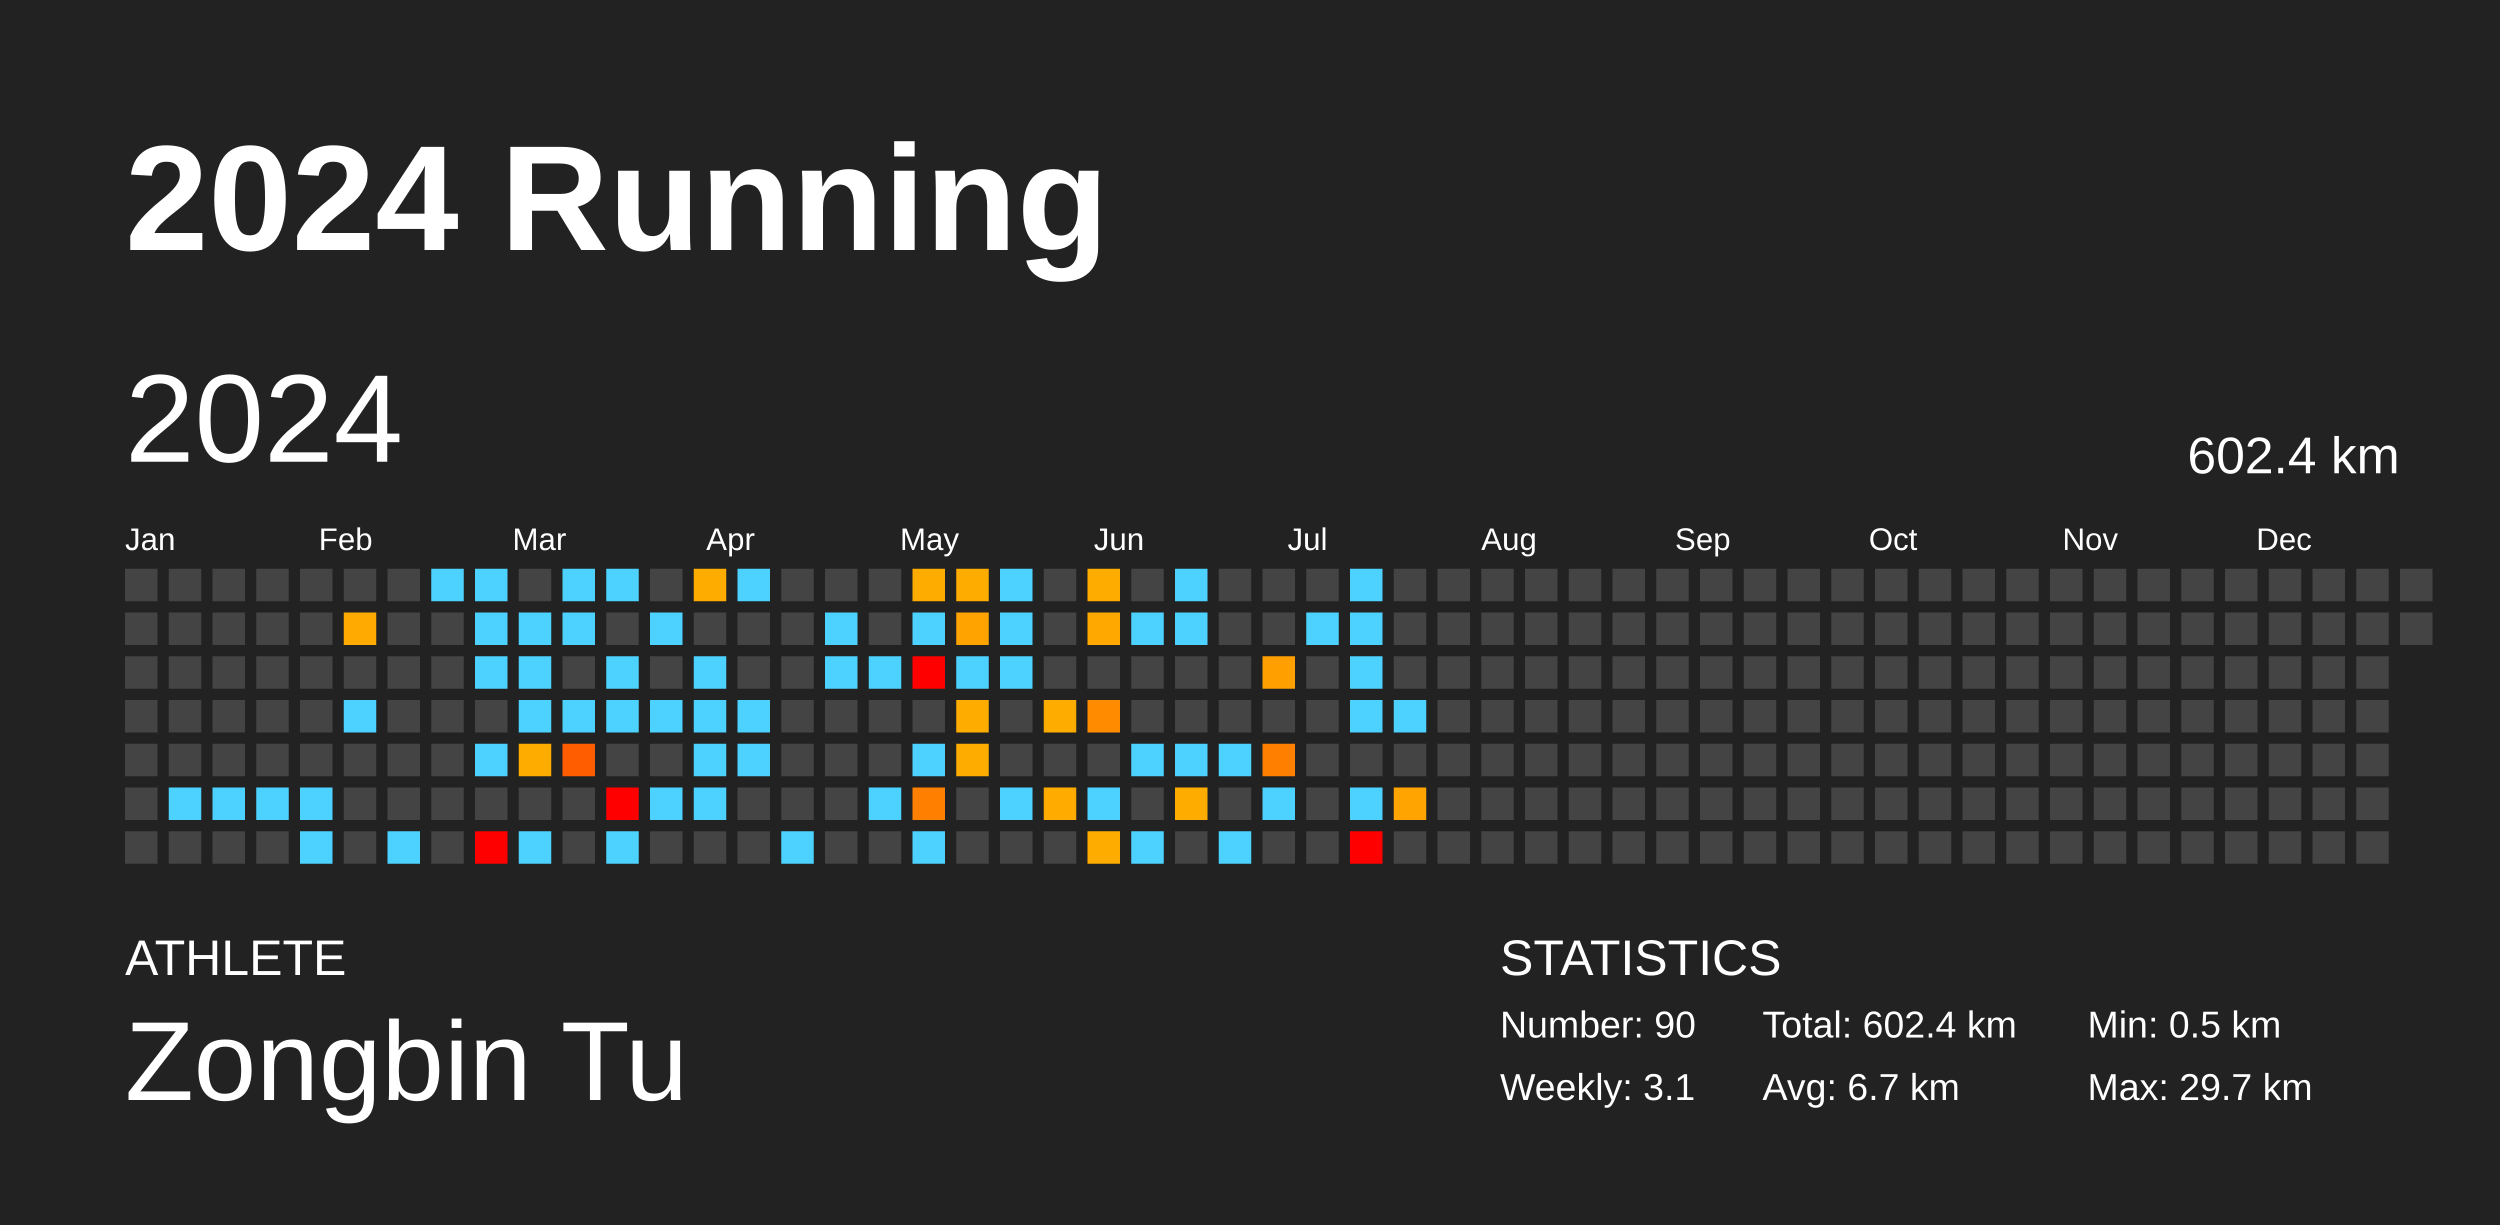
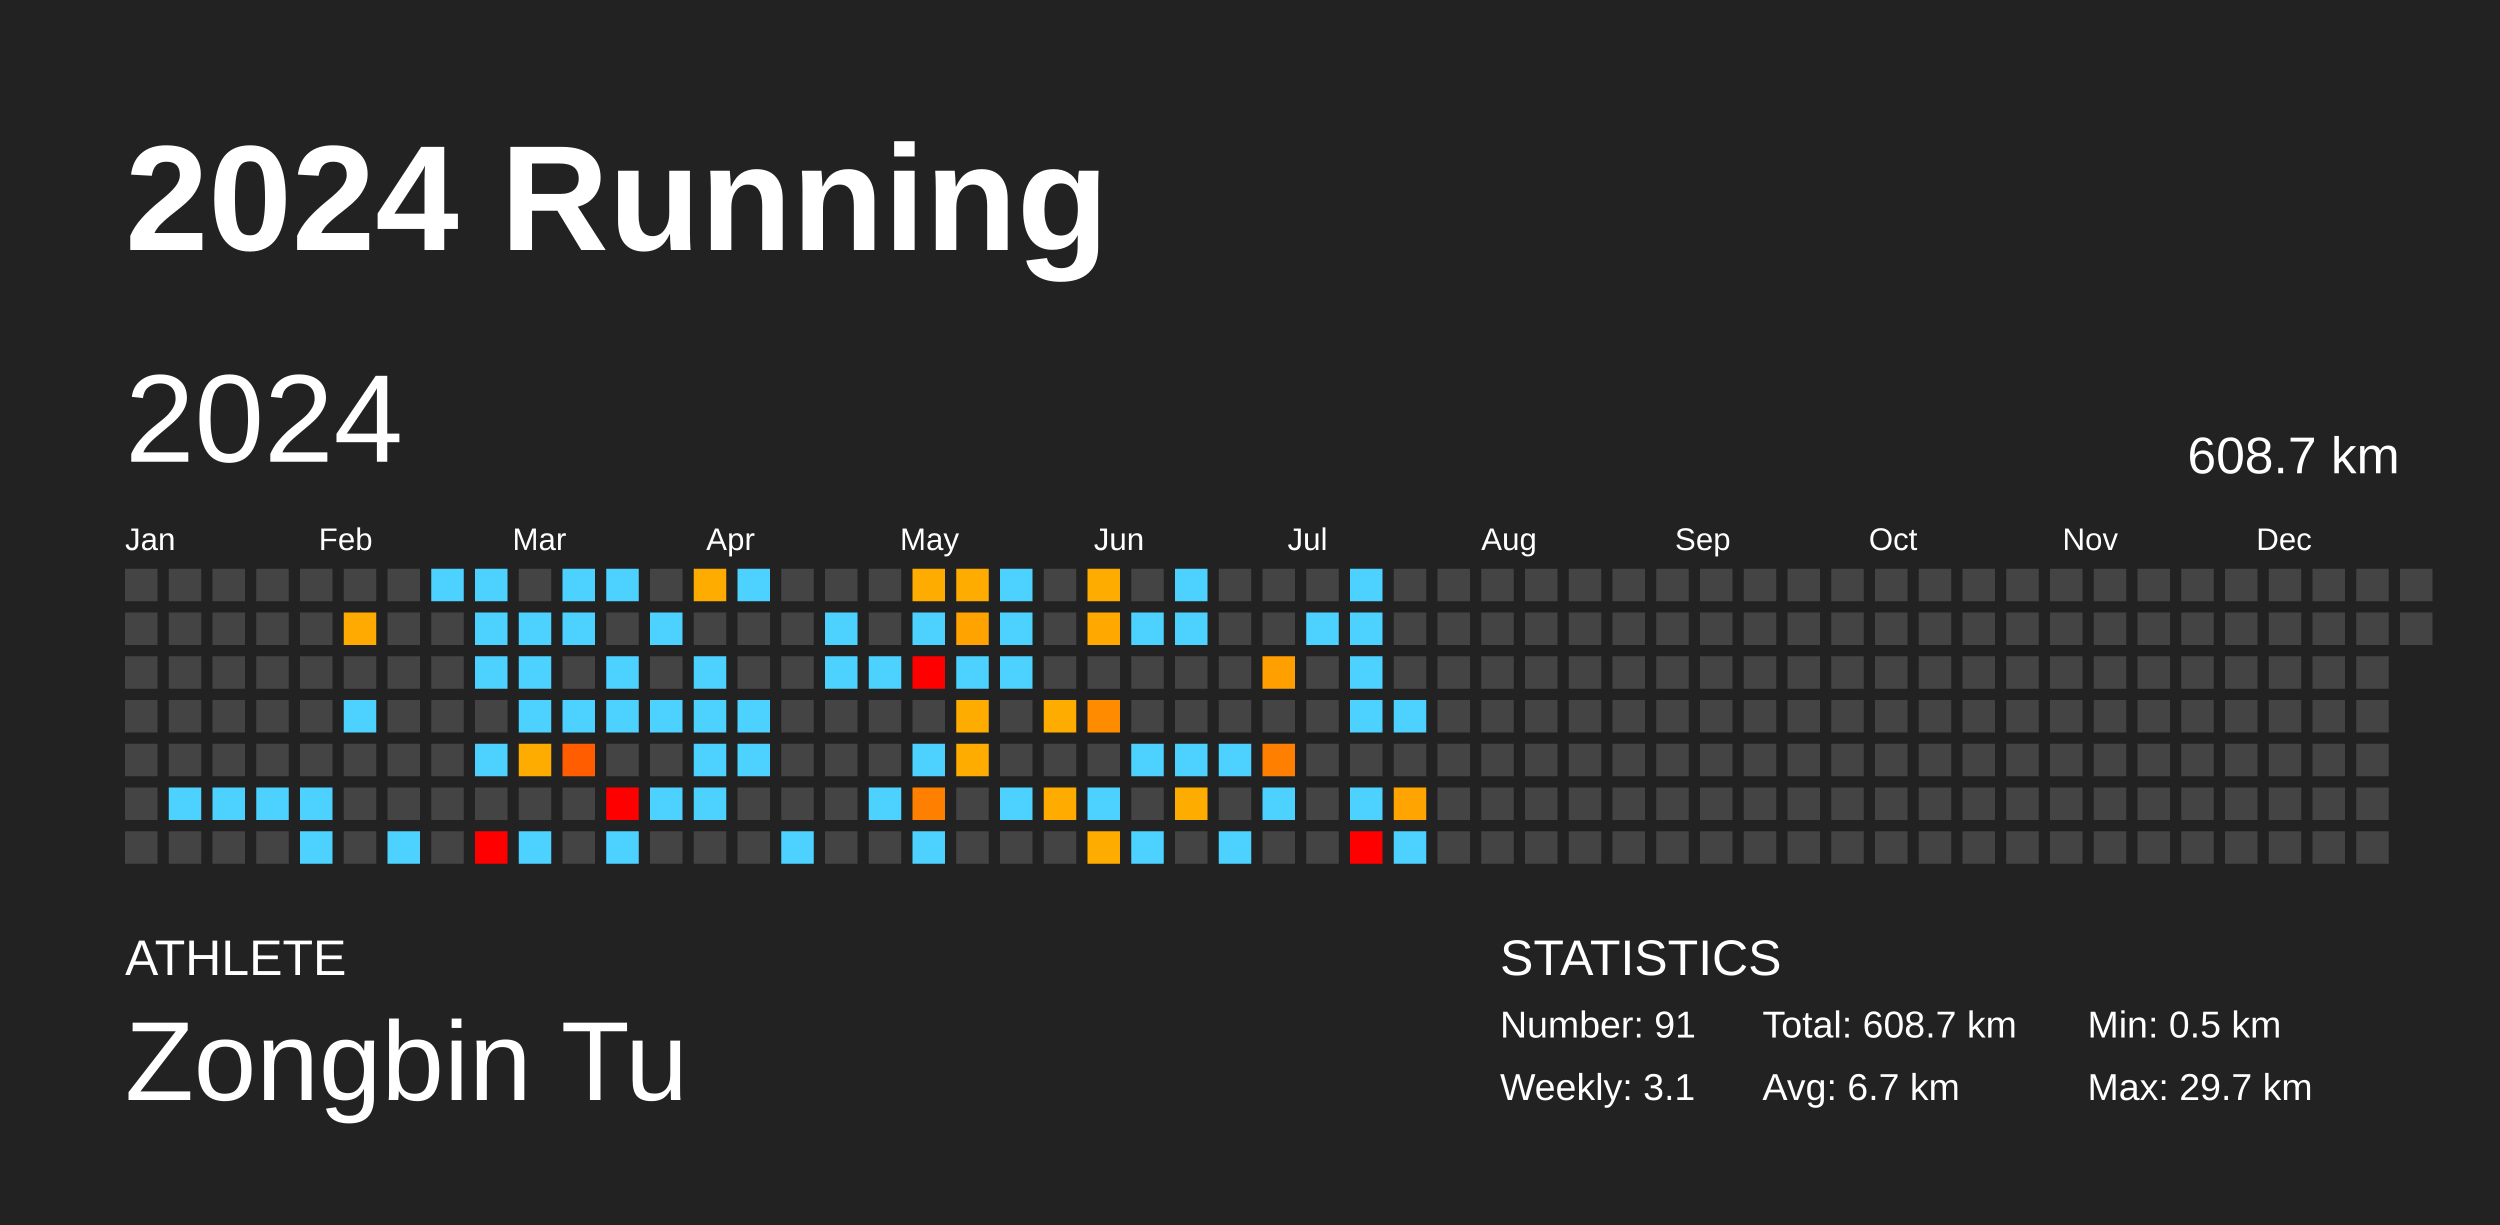
<svg xmlns="http://www.w3.org/2000/svg" baseProfile="full" height="98mm" version="1.1" viewBox="0,0,200,98" width="200mm">
  <defs />
  <rect fill="#222222" height="98" width="200" x="0" y="0" />
  <text fill="#FFFFFF" style="font-size:12px; font-family:Arial; font-weight:bold;" x="10" y="20">2024 Running</text>
  <text fill="#FFFFFF" style="font-size:4px; font-family:Arial" x="10" y="78">ATHLETE</text>
  <text fill="#FFFFFF" style="font-size:9px; font-family:Arial" x="10" y="88">Zongbin Tu</text>
  <text fill="#FFFFFF" style="font-size:4px; font-family:Arial" x="120" y="78">STATISTICS</text>
-   <text fill="#FFFFFF" style="font-size:3px; font-family:Arial" x="120" y="83">Number: 90</text>
+   <text fill="#FFFFFF" style="font-size:3px; font-family:Arial" x="120" y="83">Number: 91</text>
  <text fill="#FFFFFF" style="font-size:3px; font-family:Arial" x="120" y="88">Weekly: 3.1</text>
-   <text fill="#FFFFFF" style="font-size:3px; font-family:Arial" x="141" y="83">Total: 602.4 km</text>
+   <text fill="#FFFFFF" style="font-size:3px; font-family:Arial" x="141" y="83">Total: 608.7 km</text>
  <text fill="#FFFFFF" style="font-size:3px; font-family:Arial" x="141" y="88">Avg: 6.7 km</text>
  <text fill="#FFFFFF" style="font-size:3px; font-family:Arial" x="167" y="83">Min: 0.5 km</text>
  <text fill="#FFFFFF" style="font-size:3px; font-family:Arial" x="167" y="88">Max: 29.7 km</text>
  <text dominant-baseline="hanging" fill="#FFFFFF" style="font-size:10.0px; font-family:Arial;" x="10" y="30">2024</text>
-   <text dominant-baseline="hanging" fill="#FFFFFF" style="font-size:4.125px; font-family:Arial;" x="175" y="35">602.4 km</text>
+   <text dominant-baseline="hanging" fill="#FFFFFF" style="font-size:4.125px; font-family:Arial;" x="175" y="35">608.7 km</text>
  <text fill="#FFFFFF" style="font-size:2.5px; font-family:Arial" x="10.0" y="44">Jan</text>
  <text fill="#FFFFFF" style="font-size:2.5px; font-family:Arial" x="25.5" y="44">Feb</text>
  <text fill="#FFFFFF" style="font-size:2.5px; font-family:Arial" x="41.0" y="44">Mar</text>
  <text fill="#FFFFFF" style="font-size:2.5px; font-family:Arial" x="56.5" y="44">Apr</text>
  <text fill="#FFFFFF" style="font-size:2.5px; font-family:Arial" x="72.0" y="44">May</text>
  <text fill="#FFFFFF" style="font-size:2.5px; font-family:Arial" x="87.5" y="44">Jun</text>
  <text fill="#FFFFFF" style="font-size:2.5px; font-family:Arial" x="103.0" y="44">Jul</text>
  <text fill="#FFFFFF" style="font-size:2.5px; font-family:Arial" x="118.5" y="44">Aug</text>
  <text fill="#FFFFFF" style="font-size:2.5px; font-family:Arial" x="134.0" y="44">Sep</text>
  <text fill="#FFFFFF" style="font-size:2.5px; font-family:Arial" x="149.5" y="44">Oct</text>
  <text fill="#FFFFFF" style="font-size:2.5px; font-family:Arial" x="165.0" y="44">Nov</text>
  <text fill="#FFFFFF" style="font-size:2.5px; font-family:Arial" x="180.5" y="44">Dec</text>
  <rect fill="#444444" height="2.6" width="2.6" x="10.0" y="45.5" />
  <rect fill="#444444" height="2.6" width="2.6" x="10.0" y="49.0" />
  <rect fill="#444444" height="2.6" width="2.6" x="10.0" y="52.5" />
  <rect fill="#444444" height="2.6" width="2.6" x="10.0" y="56.0" />
  <rect fill="#444444" height="2.6" width="2.6" x="10.0" y="59.5" />
  <rect fill="#444444" height="2.6" width="2.6" x="10.0" y="63.0" />
  <rect fill="#444444" height="2.6" width="2.6" x="10.0" y="66.5" />
  <rect fill="#444444" height="2.6" width="2.6" x="13.5" y="45.5" />
  <rect fill="#444444" height="2.6" width="2.6" x="13.5" y="49.0" />
  <rect fill="#444444" height="2.6" width="2.6" x="13.5" y="52.5" />
  <rect fill="#444444" height="2.6" width="2.6" x="13.5" y="56.0" />
  <rect fill="#444444" height="2.6" width="2.6" x="13.5" y="59.5" />
  <rect fill="#4dd2ff" height="2.6" width="2.6" x="13.5" y="63.0" />
  <rect fill="#444444" height="2.6" width="2.6" x="13.5" y="66.5" />
  <rect fill="#444444" height="2.6" width="2.6" x="17.0" y="45.5" />
  <rect fill="#444444" height="2.6" width="2.6" x="17.0" y="49.0" />
  <rect fill="#444444" height="2.6" width="2.6" x="17.0" y="52.5" />
  <rect fill="#444444" height="2.6" width="2.6" x="17.0" y="56.0" />
  <rect fill="#444444" height="2.6" width="2.6" x="17.0" y="59.5" />
  <rect fill="#4dd2ff" height="2.6" width="2.6" x="17.0" y="63.0" />
  <rect fill="#444444" height="2.6" width="2.6" x="17.0" y="66.5" />
  <rect fill="#444444" height="2.6" width="2.6" x="20.5" y="45.5" />
  <rect fill="#444444" height="2.6" width="2.6" x="20.5" y="49.0" />
  <rect fill="#444444" height="2.6" width="2.6" x="20.5" y="52.5" />
  <rect fill="#444444" height="2.6" width="2.6" x="20.5" y="56.0" />
  <rect fill="#444444" height="2.6" width="2.6" x="20.5" y="59.5" />
  <rect fill="#4dd2ff" height="2.6" width="2.6" x="20.5" y="63.0" />
  <rect fill="#444444" height="2.6" width="2.6" x="20.5" y="66.5" />
  <rect fill="#444444" height="2.6" width="2.6" x="24.0" y="45.5" />
  <rect fill="#444444" height="2.6" width="2.6" x="24.0" y="49.0" />
  <rect fill="#444444" height="2.6" width="2.6" x="24.0" y="52.5" />
  <rect fill="#444444" height="2.6" width="2.6" x="24.0" y="56.0" />
  <rect fill="#444444" height="2.6" width="2.6" x="24.0" y="59.5" />
  <rect fill="#4dd2ff" height="2.6" width="2.6" x="24.0" y="63.0" />
  <rect fill="#4dd2ff" height="2.6" width="2.6" x="24.0" y="66.5" />
  <rect fill="#444444" height="2.6" width="2.6" x="27.5" y="45.5" />
  <rect fill="#ffaa00" height="2.6" width="2.6" x="27.5" y="49.0" />
  <rect fill="#444444" height="2.6" width="2.6" x="27.5" y="52.5" />
  <rect fill="#4dd2ff" height="2.6" width="2.6" x="27.5" y="56.0" />
  <rect fill="#444444" height="2.6" width="2.6" x="27.5" y="59.5" />
  <rect fill="#444444" height="2.6" width="2.6" x="27.5" y="63.0" />
  <rect fill="#444444" height="2.6" width="2.6" x="27.5" y="66.5" />
  <rect fill="#444444" height="2.6" width="2.6" x="31.0" y="45.5" />
  <rect fill="#444444" height="2.6" width="2.6" x="31.0" y="49.0" />
  <rect fill="#444444" height="2.6" width="2.6" x="31.0" y="52.5" />
  <rect fill="#444444" height="2.6" width="2.6" x="31.0" y="56.0" />
  <rect fill="#444444" height="2.6" width="2.6" x="31.0" y="59.5" />
  <rect fill="#444444" height="2.6" width="2.6" x="31.0" y="63.0" />
  <rect fill="#4dd2ff" height="2.6" width="2.6" x="31.0" y="66.5" />
  <rect fill="#4dd2ff" height="2.6" width="2.6" x="34.5" y="45.5" />
  <rect fill="#444444" height="2.6" width="2.6" x="34.5" y="49.0" />
  <rect fill="#444444" height="2.6" width="2.6" x="34.5" y="52.5" />
  <rect fill="#444444" height="2.6" width="2.6" x="34.5" y="56.0" />
  <rect fill="#444444" height="2.6" width="2.6" x="34.5" y="59.5" />
  <rect fill="#444444" height="2.6" width="2.6" x="34.5" y="63.0" />
  <rect fill="#444444" height="2.6" width="2.6" x="34.5" y="66.5" />
  <rect fill="#4dd2ff" height="2.6" width="2.6" x="38.0" y="45.5" />
  <rect fill="#4dd2ff" height="2.6" width="2.6" x="38.0" y="49.0" />
  <rect fill="#4dd2ff" height="2.6" width="2.6" x="38.0" y="52.5" />
  <rect fill="#444444" height="2.6" width="2.6" x="38.0" y="56.0" />
  <rect fill="#4dd2ff" height="2.6" width="2.6" x="38.0" y="59.5" />
  <rect fill="#444444" height="2.6" width="2.6" x="38.0" y="63.0" />
  <rect fill="red" height="2.6" width="2.6" x="38.0" y="66.5" />
  <rect fill="#444444" height="2.6" width="2.6" x="41.5" y="45.5" />
  <rect fill="#4dd2ff" height="2.6" width="2.6" x="41.5" y="49.0" />
  <rect fill="#4dd2ff" height="2.6" width="2.6" x="41.5" y="52.5" />
  <rect fill="#4dd2ff" height="2.6" width="2.6" x="41.5" y="56.0" />
  <rect fill="#ffac00" height="2.6" width="2.6" x="41.5" y="59.5" />
  <rect fill="#444444" height="2.6" width="2.6" x="41.5" y="63.0" />
  <rect fill="#4dd2ff" height="2.6" width="2.6" x="41.5" y="66.5" />
  <rect fill="#4dd2ff" height="2.6" width="2.6" x="45.0" y="45.5" />
  <rect fill="#4dd2ff" height="2.6" width="2.6" x="45.0" y="49.0" />
  <rect fill="#444444" height="2.6" width="2.6" x="45.0" y="52.5" />
  <rect fill="#4dd2ff" height="2.6" width="2.6" x="45.0" y="56.0" />
  <rect fill="#ff5d00" height="2.6" width="2.6" x="45.0" y="59.5" />
  <rect fill="#444444" height="2.6" width="2.6" x="45.0" y="63.0" />
  <rect fill="#444444" height="2.6" width="2.6" x="45.0" y="66.5" />
  <rect fill="#4dd2ff" height="2.6" width="2.6" x="48.5" y="45.5" />
  <rect fill="#444444" height="2.6" width="2.6" x="48.5" y="49.0" />
  <rect fill="#4dd2ff" height="2.6" width="2.6" x="48.5" y="52.5" />
  <rect fill="#4dd2ff" height="2.6" width="2.6" x="48.5" y="56.0" />
  <rect fill="#444444" height="2.6" width="2.6" x="48.5" y="59.5" />
  <rect fill="red" height="2.6" width="2.6" x="48.5" y="63.0" />
  <rect fill="#4dd2ff" height="2.6" width="2.6" x="48.5" y="66.5" />
  <rect fill="#444444" height="2.6" width="2.6" x="52.0" y="45.5" />
  <rect fill="#4dd2ff" height="2.6" width="2.6" x="52.0" y="49.0" />
  <rect fill="#444444" height="2.6" width="2.6" x="52.0" y="52.5" />
  <rect fill="#4dd2ff" height="2.6" width="2.6" x="52.0" y="56.0" />
  <rect fill="#444444" height="2.6" width="2.6" x="52.0" y="59.5" />
  <rect fill="#4dd2ff" height="2.6" width="2.6" x="52.0" y="63.0" />
  <rect fill="#444444" height="2.6" width="2.6" x="52.0" y="66.5" />
  <rect fill="#ffac00" height="2.6" width="2.6" x="55.5" y="45.5" />
  <rect fill="#444444" height="2.6" width="2.6" x="55.5" y="49.0" />
  <rect fill="#4dd2ff" height="2.6" width="2.6" x="55.5" y="52.5" />
  <rect fill="#4dd2ff" height="2.6" width="2.6" x="55.5" y="56.0" />
  <rect fill="#4dd2ff" height="2.6" width="2.6" x="55.5" y="59.5" />
  <rect fill="#4dd2ff" height="2.6" width="2.6" x="55.5" y="63.0" />
  <rect fill="#444444" height="2.6" width="2.6" x="55.5" y="66.5" />
  <rect fill="#4dd2ff" height="2.6" width="2.6" x="59.0" y="45.5" />
  <rect fill="#444444" height="2.6" width="2.6" x="59.0" y="49.0" />
  <rect fill="#444444" height="2.6" width="2.6" x="59.0" y="52.5" />
  <rect fill="#4dd2ff" height="2.6" width="2.6" x="59.0" y="56.0" />
  <rect fill="#4dd2ff" height="2.6" width="2.6" x="59.0" y="59.5" />
  <rect fill="#444444" height="2.6" width="2.6" x="59.0" y="63.0" />
  <rect fill="#444444" height="2.6" width="2.6" x="59.0" y="66.5" />
  <rect fill="#444444" height="2.6" width="2.6" x="62.5" y="45.5" />
  <rect fill="#444444" height="2.6" width="2.6" x="62.5" y="49.0" />
  <rect fill="#444444" height="2.6" width="2.6" x="62.5" y="52.5" />
  <rect fill="#444444" height="2.6" width="2.6" x="62.5" y="56.0" />
  <rect fill="#444444" height="2.6" width="2.6" x="62.5" y="59.5" />
  <rect fill="#444444" height="2.6" width="2.6" x="62.5" y="63.0" />
  <rect fill="#4dd2ff" height="2.6" width="2.6" x="62.5" y="66.5" />
  <rect fill="#444444" height="2.6" width="2.6" x="66.0" y="45.5" />
  <rect fill="#4dd2ff" height="2.6" width="2.6" x="66.0" y="49.0" />
  <rect fill="#4dd2ff" height="2.6" width="2.6" x="66.0" y="52.5" />
  <rect fill="#444444" height="2.6" width="2.6" x="66.0" y="56.0" />
  <rect fill="#444444" height="2.6" width="2.6" x="66.0" y="59.5" />
  <rect fill="#444444" height="2.6" width="2.6" x="66.0" y="63.0" />
  <rect fill="#444444" height="2.6" width="2.6" x="66.0" y="66.5" />
  <rect fill="#444444" height="2.6" width="2.6" x="69.5" y="45.5" />
  <rect fill="#444444" height="2.6" width="2.6" x="69.5" y="49.0" />
  <rect fill="#4dd2ff" height="2.6" width="2.6" x="69.5" y="52.5" />
  <rect fill="#444444" height="2.6" width="2.6" x="69.5" y="56.0" />
  <rect fill="#444444" height="2.6" width="2.6" x="69.5" y="59.5" />
  <rect fill="#4dd2ff" height="2.6" width="2.6" x="69.5" y="63.0" />
  <rect fill="#444444" height="2.6" width="2.6" x="69.5" y="66.5" />
  <rect fill="#ffac00" height="2.6" width="2.6" x="73.0" y="45.5" />
  <rect fill="#4dd2ff" height="2.6" width="2.6" x="73.0" y="49.0" />
  <rect fill="red" height="2.6" width="2.6" x="73.0" y="52.5" />
  <rect fill="#444444" height="2.6" width="2.6" x="73.0" y="56.0" />
  <rect fill="#4dd2ff" height="2.6" width="2.6" x="73.0" y="59.5" />
  <rect fill="#ff8000" height="2.6" width="2.6" x="73.0" y="63.0" />
  <rect fill="#4dd2ff" height="2.6" width="2.6" x="73.0" y="66.5" />
  <rect fill="#ffac00" height="2.6" width="2.6" x="76.5" y="45.5" />
  <rect fill="#ffa300" height="2.6" width="2.6" x="76.5" y="49.0" />
  <rect fill="#4dd2ff" height="2.6" width="2.6" x="76.5" y="52.5" />
  <rect fill="#ffac00" height="2.6" width="2.6" x="76.5" y="56.0" />
  <rect fill="#ffac00" height="2.6" width="2.6" x="76.5" y="59.5" />
  <rect fill="#444444" height="2.6" width="2.6" x="76.5" y="63.0" />
  <rect fill="#444444" height="2.6" width="2.6" x="76.5" y="66.5" />
  <rect fill="#4dd2ff" height="2.6" width="2.6" x="80.0" y="45.5" />
  <rect fill="#4dd2ff" height="2.6" width="2.6" x="80.0" y="49.0" />
  <rect fill="#4dd2ff" height="2.6" width="2.6" x="80.0" y="52.5" />
  <rect fill="#444444" height="2.6" width="2.6" x="80.0" y="56.0" />
  <rect fill="#444444" height="2.6" width="2.6" x="80.0" y="59.5" />
  <rect fill="#4dd2ff" height="2.6" width="2.6" x="80.0" y="63.0" />
  <rect fill="#444444" height="2.6" width="2.6" x="80.0" y="66.5" />
  <rect fill="#444444" height="2.6" width="2.6" x="83.5" y="45.5" />
  <rect fill="#444444" height="2.6" width="2.6" x="83.5" y="49.0" />
  <rect fill="#444444" height="2.6" width="2.6" x="83.5" y="52.5" />
  <rect fill="#ffac00" height="2.6" width="2.6" x="83.5" y="56.0" />
  <rect fill="#444444" height="2.6" width="2.6" x="83.5" y="59.5" />
  <rect fill="#ffab00" height="2.6" width="2.6" x="83.5" y="63.0" />
  <rect fill="#444444" height="2.6" width="2.6" x="83.5" y="66.5" />
  <rect fill="#ffac00" height="2.6" width="2.6" x="87.0" y="45.5" />
  <rect fill="#ffa900" height="2.6" width="2.6" x="87.0" y="49.0" />
  <rect fill="#444444" height="2.6" width="2.6" x="87.0" y="52.5" />
  <rect fill="#ff8c00" height="2.6" width="2.6" x="87.0" y="56.0" />
  <rect fill="#444444" height="2.6" width="2.6" x="87.0" y="59.5" />
  <rect fill="#4dd2ff" height="2.6" width="2.6" x="87.0" y="63.0" />
  <rect fill="#ffac00" height="2.6" width="2.6" x="87.0" y="66.5" />
  <rect fill="#444444" height="2.6" width="2.6" x="90.5" y="45.5" />
  <rect fill="#4dd2ff" height="2.6" width="2.6" x="90.5" y="49.0" />
  <rect fill="#444444" height="2.6" width="2.6" x="90.5" y="52.5" />
  <rect fill="#444444" height="2.6" width="2.6" x="90.5" y="56.0" />
  <rect fill="#4dd2ff" height="2.6" width="2.6" x="90.5" y="59.5" />
  <rect fill="#444444" height="2.6" width="2.6" x="90.5" y="63.0" />
  <rect fill="#4dd2ff" height="2.6" width="2.6" x="90.5" y="66.5" />
  <rect fill="#4dd2ff" height="2.6" width="2.6" x="94.0" y="45.5" />
  <rect fill="#4dd2ff" height="2.6" width="2.6" x="94.0" y="49.0" />
  <rect fill="#444444" height="2.6" width="2.6" x="94.0" y="52.5" />
  <rect fill="#444444" height="2.6" width="2.6" x="94.0" y="56.0" />
  <rect fill="#4dd2ff" height="2.6" width="2.6" x="94.0" y="59.5" />
  <rect fill="#ffac00" height="2.6" width="2.6" x="94.0" y="63.0" />
  <rect fill="#444444" height="2.6" width="2.6" x="94.0" y="66.5" />
  <rect fill="#444444" height="2.6" width="2.6" x="97.5" y="45.5" />
  <rect fill="#444444" height="2.6" width="2.6" x="97.5" y="49.0" />
  <rect fill="#444444" height="2.6" width="2.6" x="97.5" y="52.5" />
  <rect fill="#444444" height="2.6" width="2.6" x="97.5" y="56.0" />
  <rect fill="#4dd2ff" height="2.6" width="2.6" x="97.5" y="59.5" />
  <rect fill="#444444" height="2.6" width="2.6" x="97.5" y="63.0" />
  <rect fill="#4dd2ff" height="2.6" width="2.6" x="97.5" y="66.5" />
  <rect fill="#444444" height="2.6" width="2.6" x="101.0" y="45.5" />
  <rect fill="#444444" height="2.6" width="2.6" x="101.0" y="49.0" />
  <rect fill="#ffa000" height="2.6" width="2.6" x="101.0" y="52.5" />
  <rect fill="#444444" height="2.6" width="2.6" x="101.0" y="56.0" />
  <rect fill="#ff8000" height="2.6" width="2.6" x="101.0" y="59.5" />
  <rect fill="#4dd2ff" height="2.6" width="2.6" x="101.0" y="63.0" />
  <rect fill="#444444" height="2.6" width="2.6" x="101.0" y="66.5" />
  <rect fill="#444444" height="2.6" width="2.6" x="104.5" y="45.5" />
  <rect fill="#4dd2ff" height="2.6" width="2.6" x="104.5" y="49.0" />
  <rect fill="#444444" height="2.6" width="2.6" x="104.5" y="52.5" />
  <rect fill="#444444" height="2.6" width="2.6" x="104.5" y="56.0" />
  <rect fill="#444444" height="2.6" width="2.6" x="104.5" y="59.5" />
  <rect fill="#444444" height="2.6" width="2.6" x="104.5" y="63.0" />
  <rect fill="#444444" height="2.6" width="2.6" x="104.5" y="66.5" />
  <rect fill="#4dd2ff" height="2.6" width="2.6" x="108.0" y="45.5" />
  <rect fill="#4dd2ff" height="2.6" width="2.6" x="108.0" y="49.0" />
  <rect fill="#4dd2ff" height="2.6" width="2.6" x="108.0" y="52.5" />
  <rect fill="#4dd2ff" height="2.6" width="2.6" x="108.0" y="56.0" />
  <rect fill="#444444" height="2.6" width="2.6" x="108.0" y="59.5" />
  <rect fill="#4dd2ff" height="2.6" width="2.6" x="108.0" y="63.0" />
  <rect fill="red" height="2.6" width="2.6" x="108.0" y="66.5" />
  <rect fill="#444444" height="2.6" width="2.6" x="111.5" y="45.5" />
  <rect fill="#444444" height="2.6" width="2.6" x="111.5" y="49.0" />
  <rect fill="#444444" height="2.6" width="2.6" x="111.5" y="52.5" />
  <rect fill="#4dd2ff" height="2.6" width="2.6" x="111.5" y="56.0" />
  <rect fill="#444444" height="2.6" width="2.6" x="111.5" y="59.5" />
  <rect fill="#ffa400" height="2.6" width="2.6" x="111.5" y="63.0" />
-   <rect fill="#444444" height="2.6" width="2.6" x="111.5" y="66.5" />
+   <rect fill="#4dd2ff" height="2.6" width="2.6" x="111.5" y="66.5" />
  <rect fill="#444444" height="2.6" width="2.6" x="115.0" y="45.5" />
  <rect fill="#444444" height="2.6" width="2.6" x="115.0" y="49.0" />
  <rect fill="#444444" height="2.6" width="2.6" x="115.0" y="52.5" />
  <rect fill="#444444" height="2.6" width="2.6" x="115.0" y="56.0" />
  <rect fill="#444444" height="2.6" width="2.6" x="115.0" y="59.5" />
  <rect fill="#444444" height="2.6" width="2.6" x="115.0" y="63.0" />
  <rect fill="#444444" height="2.6" width="2.6" x="115.0" y="66.5" />
  <rect fill="#444444" height="2.6" width="2.6" x="118.5" y="45.5" />
  <rect fill="#444444" height="2.6" width="2.6" x="118.5" y="49.0" />
  <rect fill="#444444" height="2.6" width="2.6" x="118.5" y="52.5" />
  <rect fill="#444444" height="2.6" width="2.6" x="118.5" y="56.0" />
  <rect fill="#444444" height="2.6" width="2.6" x="118.5" y="59.5" />
  <rect fill="#444444" height="2.6" width="2.6" x="118.5" y="63.0" />
  <rect fill="#444444" height="2.6" width="2.6" x="118.5" y="66.5" />
  <rect fill="#444444" height="2.6" width="2.6" x="122.0" y="45.5" />
  <rect fill="#444444" height="2.6" width="2.6" x="122.0" y="49.0" />
  <rect fill="#444444" height="2.6" width="2.6" x="122.0" y="52.5" />
  <rect fill="#444444" height="2.6" width="2.6" x="122.0" y="56.0" />
  <rect fill="#444444" height="2.6" width="2.6" x="122.0" y="59.5" />
  <rect fill="#444444" height="2.6" width="2.6" x="122.0" y="63.0" />
  <rect fill="#444444" height="2.6" width="2.6" x="122.0" y="66.5" />
  <rect fill="#444444" height="2.6" width="2.6" x="125.5" y="45.5" />
  <rect fill="#444444" height="2.6" width="2.6" x="125.5" y="49.0" />
  <rect fill="#444444" height="2.6" width="2.6" x="125.5" y="52.5" />
  <rect fill="#444444" height="2.6" width="2.6" x="125.5" y="56.0" />
  <rect fill="#444444" height="2.6" width="2.6" x="125.5" y="59.5" />
  <rect fill="#444444" height="2.6" width="2.6" x="125.5" y="63.0" />
  <rect fill="#444444" height="2.6" width="2.6" x="125.5" y="66.5" />
  <rect fill="#444444" height="2.6" width="2.6" x="129.0" y="45.5" />
  <rect fill="#444444" height="2.6" width="2.6" x="129.0" y="49.0" />
  <rect fill="#444444" height="2.6" width="2.6" x="129.0" y="52.5" />
  <rect fill="#444444" height="2.6" width="2.6" x="129.0" y="56.0" />
  <rect fill="#444444" height="2.6" width="2.6" x="129.0" y="59.5" />
  <rect fill="#444444" height="2.6" width="2.6" x="129.0" y="63.0" />
  <rect fill="#444444" height="2.6" width="2.6" x="129.0" y="66.5" />
  <rect fill="#444444" height="2.6" width="2.6" x="132.5" y="45.5" />
  <rect fill="#444444" height="2.6" width="2.6" x="132.5" y="49.0" />
  <rect fill="#444444" height="2.6" width="2.6" x="132.5" y="52.5" />
  <rect fill="#444444" height="2.6" width="2.6" x="132.5" y="56.0" />
  <rect fill="#444444" height="2.6" width="2.6" x="132.5" y="59.5" />
  <rect fill="#444444" height="2.6" width="2.6" x="132.5" y="63.0" />
  <rect fill="#444444" height="2.6" width="2.6" x="132.5" y="66.5" />
  <rect fill="#444444" height="2.6" width="2.6" x="136.0" y="45.5" />
  <rect fill="#444444" height="2.6" width="2.6" x="136.0" y="49.0" />
  <rect fill="#444444" height="2.6" width="2.6" x="136.0" y="52.5" />
  <rect fill="#444444" height="2.6" width="2.6" x="136.0" y="56.0" />
  <rect fill="#444444" height="2.6" width="2.6" x="136.0" y="59.5" />
  <rect fill="#444444" height="2.6" width="2.6" x="136.0" y="63.0" />
  <rect fill="#444444" height="2.6" width="2.6" x="136.0" y="66.5" />
  <rect fill="#444444" height="2.6" width="2.6" x="139.5" y="45.5" />
  <rect fill="#444444" height="2.6" width="2.6" x="139.5" y="49.0" />
  <rect fill="#444444" height="2.6" width="2.6" x="139.5" y="52.5" />
  <rect fill="#444444" height="2.6" width="2.6" x="139.5" y="56.0" />
  <rect fill="#444444" height="2.6" width="2.6" x="139.5" y="59.5" />
  <rect fill="#444444" height="2.6" width="2.6" x="139.5" y="63.0" />
  <rect fill="#444444" height="2.6" width="2.6" x="139.5" y="66.5" />
  <rect fill="#444444" height="2.6" width="2.6" x="143.0" y="45.5" />
  <rect fill="#444444" height="2.6" width="2.6" x="143.0" y="49.0" />
  <rect fill="#444444" height="2.6" width="2.6" x="143.0" y="52.5" />
  <rect fill="#444444" height="2.6" width="2.6" x="143.0" y="56.0" />
  <rect fill="#444444" height="2.6" width="2.6" x="143.0" y="59.5" />
  <rect fill="#444444" height="2.6" width="2.6" x="143.0" y="63.0" />
  <rect fill="#444444" height="2.6" width="2.6" x="143.0" y="66.5" />
  <rect fill="#444444" height="2.6" width="2.6" x="146.5" y="45.5" />
  <rect fill="#444444" height="2.6" width="2.6" x="146.5" y="49.0" />
  <rect fill="#444444" height="2.6" width="2.6" x="146.5" y="52.5" />
  <rect fill="#444444" height="2.6" width="2.6" x="146.5" y="56.0" />
  <rect fill="#444444" height="2.6" width="2.6" x="146.5" y="59.5" />
  <rect fill="#444444" height="2.6" width="2.6" x="146.5" y="63.0" />
  <rect fill="#444444" height="2.6" width="2.6" x="146.5" y="66.5" />
  <rect fill="#444444" height="2.6" width="2.6" x="150.0" y="45.5" />
  <rect fill="#444444" height="2.6" width="2.6" x="150.0" y="49.0" />
  <rect fill="#444444" height="2.6" width="2.6" x="150.0" y="52.5" />
  <rect fill="#444444" height="2.6" width="2.6" x="150.0" y="56.0" />
  <rect fill="#444444" height="2.6" width="2.6" x="150.0" y="59.5" />
  <rect fill="#444444" height="2.6" width="2.6" x="150.0" y="63.0" />
  <rect fill="#444444" height="2.6" width="2.6" x="150.0" y="66.5" />
  <rect fill="#444444" height="2.6" width="2.6" x="153.5" y="45.5" />
  <rect fill="#444444" height="2.6" width="2.6" x="153.5" y="49.0" />
  <rect fill="#444444" height="2.6" width="2.6" x="153.5" y="52.5" />
  <rect fill="#444444" height="2.6" width="2.6" x="153.5" y="56.0" />
  <rect fill="#444444" height="2.6" width="2.6" x="153.5" y="59.5" />
  <rect fill="#444444" height="2.6" width="2.6" x="153.5" y="63.0" />
  <rect fill="#444444" height="2.6" width="2.6" x="153.5" y="66.5" />
  <rect fill="#444444" height="2.6" width="2.6" x="157.0" y="45.5" />
  <rect fill="#444444" height="2.6" width="2.6" x="157.0" y="49.0" />
  <rect fill="#444444" height="2.6" width="2.6" x="157.0" y="52.5" />
  <rect fill="#444444" height="2.6" width="2.6" x="157.0" y="56.0" />
  <rect fill="#444444" height="2.6" width="2.6" x="157.0" y="59.5" />
  <rect fill="#444444" height="2.6" width="2.6" x="157.0" y="63.0" />
  <rect fill="#444444" height="2.6" width="2.6" x="157.0" y="66.5" />
  <rect fill="#444444" height="2.6" width="2.6" x="160.5" y="45.5" />
  <rect fill="#444444" height="2.6" width="2.6" x="160.5" y="49.0" />
  <rect fill="#444444" height="2.6" width="2.6" x="160.5" y="52.5" />
  <rect fill="#444444" height="2.6" width="2.6" x="160.5" y="56.0" />
  <rect fill="#444444" height="2.6" width="2.6" x="160.5" y="59.5" />
  <rect fill="#444444" height="2.6" width="2.6" x="160.5" y="63.0" />
  <rect fill="#444444" height="2.6" width="2.6" x="160.5" y="66.5" />
  <rect fill="#444444" height="2.6" width="2.6" x="164.0" y="45.5" />
  <rect fill="#444444" height="2.6" width="2.6" x="164.0" y="49.0" />
  <rect fill="#444444" height="2.6" width="2.6" x="164.0" y="52.5" />
  <rect fill="#444444" height="2.6" width="2.6" x="164.0" y="56.0" />
  <rect fill="#444444" height="2.6" width="2.6" x="164.0" y="59.5" />
  <rect fill="#444444" height="2.6" width="2.6" x="164.0" y="63.0" />
  <rect fill="#444444" height="2.6" width="2.6" x="164.0" y="66.5" />
  <rect fill="#444444" height="2.6" width="2.6" x="167.5" y="45.5" />
  <rect fill="#444444" height="2.6" width="2.6" x="167.5" y="49.0" />
  <rect fill="#444444" height="2.6" width="2.6" x="167.5" y="52.5" />
  <rect fill="#444444" height="2.6" width="2.6" x="167.5" y="56.0" />
  <rect fill="#444444" height="2.6" width="2.6" x="167.5" y="59.5" />
  <rect fill="#444444" height="2.6" width="2.6" x="167.5" y="63.0" />
  <rect fill="#444444" height="2.6" width="2.6" x="167.5" y="66.5" />
  <rect fill="#444444" height="2.6" width="2.6" x="171.0" y="45.5" />
  <rect fill="#444444" height="2.6" width="2.6" x="171.0" y="49.0" />
  <rect fill="#444444" height="2.6" width="2.6" x="171.0" y="52.5" />
  <rect fill="#444444" height="2.6" width="2.6" x="171.0" y="56.0" />
  <rect fill="#444444" height="2.6" width="2.6" x="171.0" y="59.5" />
  <rect fill="#444444" height="2.6" width="2.6" x="171.0" y="63.0" />
  <rect fill="#444444" height="2.6" width="2.6" x="171.0" y="66.5" />
  <rect fill="#444444" height="2.6" width="2.6" x="174.5" y="45.5" />
  <rect fill="#444444" height="2.6" width="2.6" x="174.5" y="49.0" />
  <rect fill="#444444" height="2.6" width="2.6" x="174.5" y="52.5" />
  <rect fill="#444444" height="2.6" width="2.6" x="174.5" y="56.0" />
  <rect fill="#444444" height="2.6" width="2.6" x="174.5" y="59.5" />
  <rect fill="#444444" height="2.6" width="2.6" x="174.5" y="63.0" />
  <rect fill="#444444" height="2.6" width="2.6" x="174.5" y="66.5" />
  <rect fill="#444444" height="2.6" width="2.6" x="178.0" y="45.5" />
  <rect fill="#444444" height="2.6" width="2.6" x="178.0" y="49.0" />
  <rect fill="#444444" height="2.6" width="2.6" x="178.0" y="52.5" />
  <rect fill="#444444" height="2.6" width="2.6" x="178.0" y="56.0" />
  <rect fill="#444444" height="2.6" width="2.6" x="178.0" y="59.5" />
  <rect fill="#444444" height="2.6" width="2.6" x="178.0" y="63.0" />
  <rect fill="#444444" height="2.6" width="2.6" x="178.0" y="66.5" />
  <rect fill="#444444" height="2.6" width="2.6" x="181.5" y="45.5" />
  <rect fill="#444444" height="2.6" width="2.6" x="181.5" y="49.0" />
  <rect fill="#444444" height="2.6" width="2.6" x="181.5" y="52.5" />
  <rect fill="#444444" height="2.6" width="2.6" x="181.5" y="56.0" />
  <rect fill="#444444" height="2.6" width="2.6" x="181.5" y="59.5" />
  <rect fill="#444444" height="2.6" width="2.6" x="181.5" y="63.0" />
  <rect fill="#444444" height="2.6" width="2.6" x="181.5" y="66.5" />
  <rect fill="#444444" height="2.6" width="2.6" x="185.0" y="45.5" />
  <rect fill="#444444" height="2.6" width="2.6" x="185.0" y="49.0" />
  <rect fill="#444444" height="2.6" width="2.6" x="185.0" y="52.5" />
  <rect fill="#444444" height="2.6" width="2.6" x="185.0" y="56.0" />
  <rect fill="#444444" height="2.6" width="2.6" x="185.0" y="59.5" />
  <rect fill="#444444" height="2.6" width="2.6" x="185.0" y="63.0" />
  <rect fill="#444444" height="2.6" width="2.6" x="185.0" y="66.5" />
  <rect fill="#444444" height="2.6" width="2.6" x="188.5" y="45.5" />
  <rect fill="#444444" height="2.6" width="2.6" x="188.5" y="49.0" />
  <rect fill="#444444" height="2.6" width="2.6" x="188.5" y="52.5" />
  <rect fill="#444444" height="2.6" width="2.6" x="188.5" y="56.0" />
  <rect fill="#444444" height="2.6" width="2.6" x="188.5" y="59.5" />
  <rect fill="#444444" height="2.6" width="2.6" x="188.5" y="63.0" />
  <rect fill="#444444" height="2.6" width="2.6" x="188.5" y="66.5" />
  <rect fill="#444444" height="2.6" width="2.6" x="192.0" y="45.5" />
  <rect fill="#444444" height="2.6" width="2.6" x="192.0" y="49.0" />
</svg>
